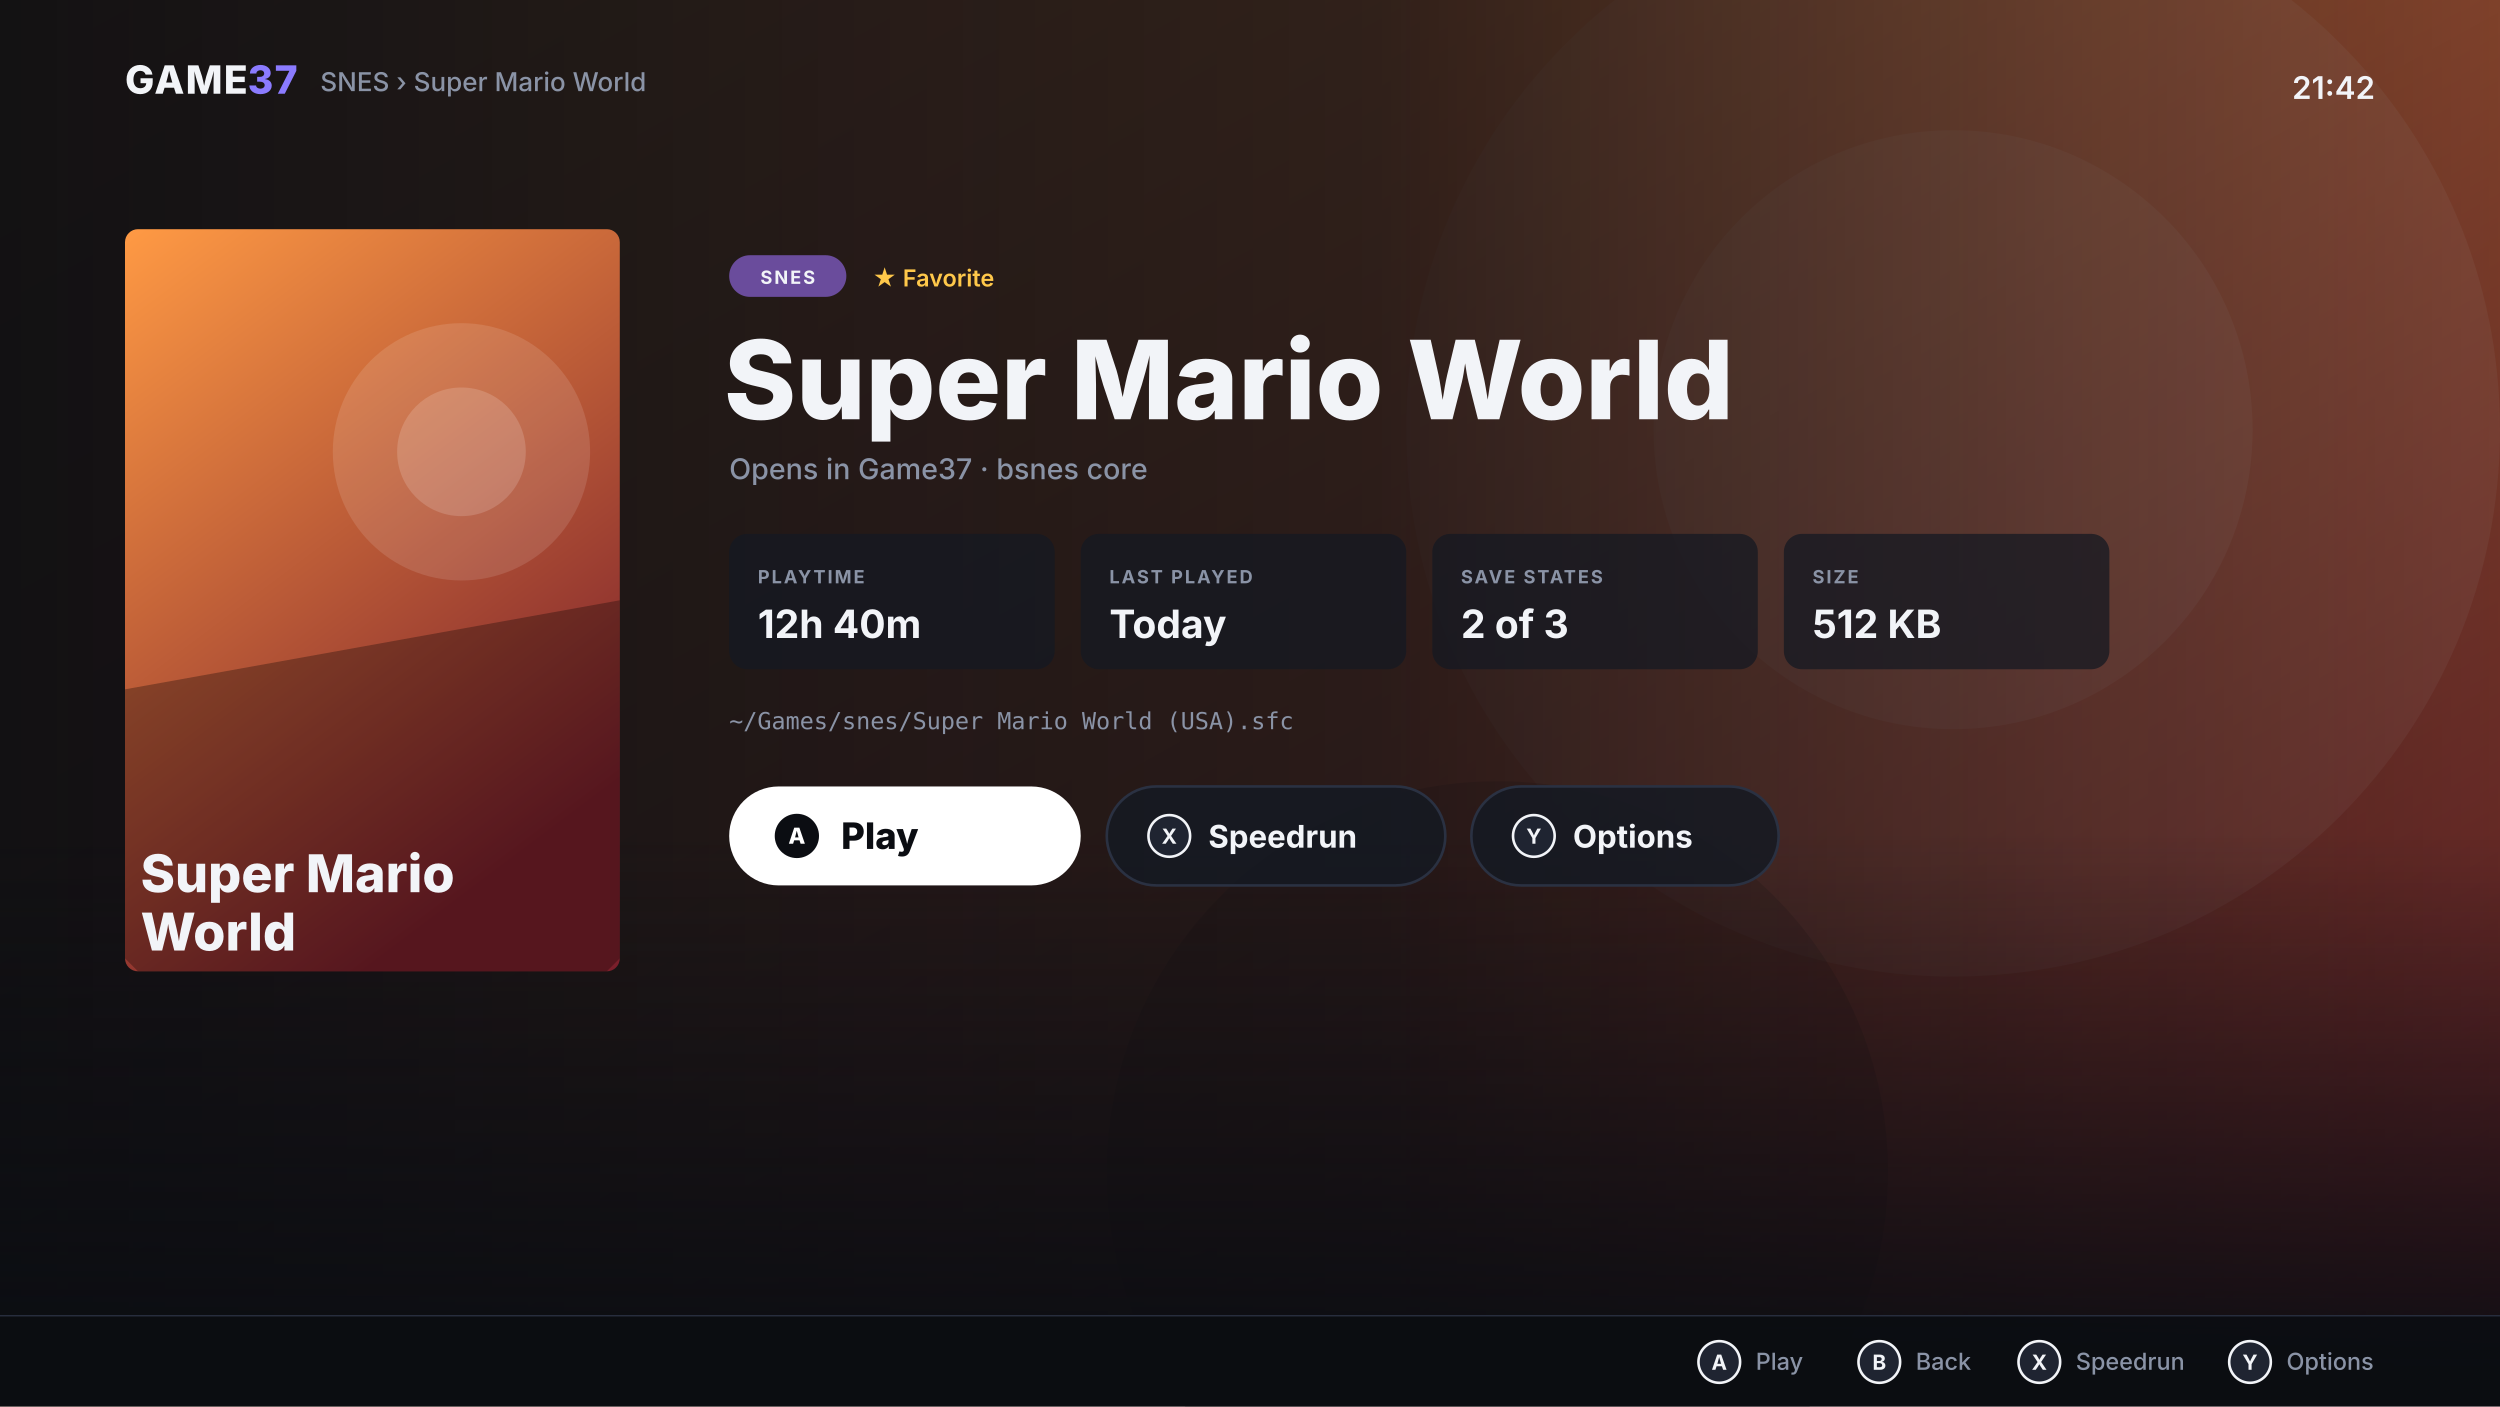
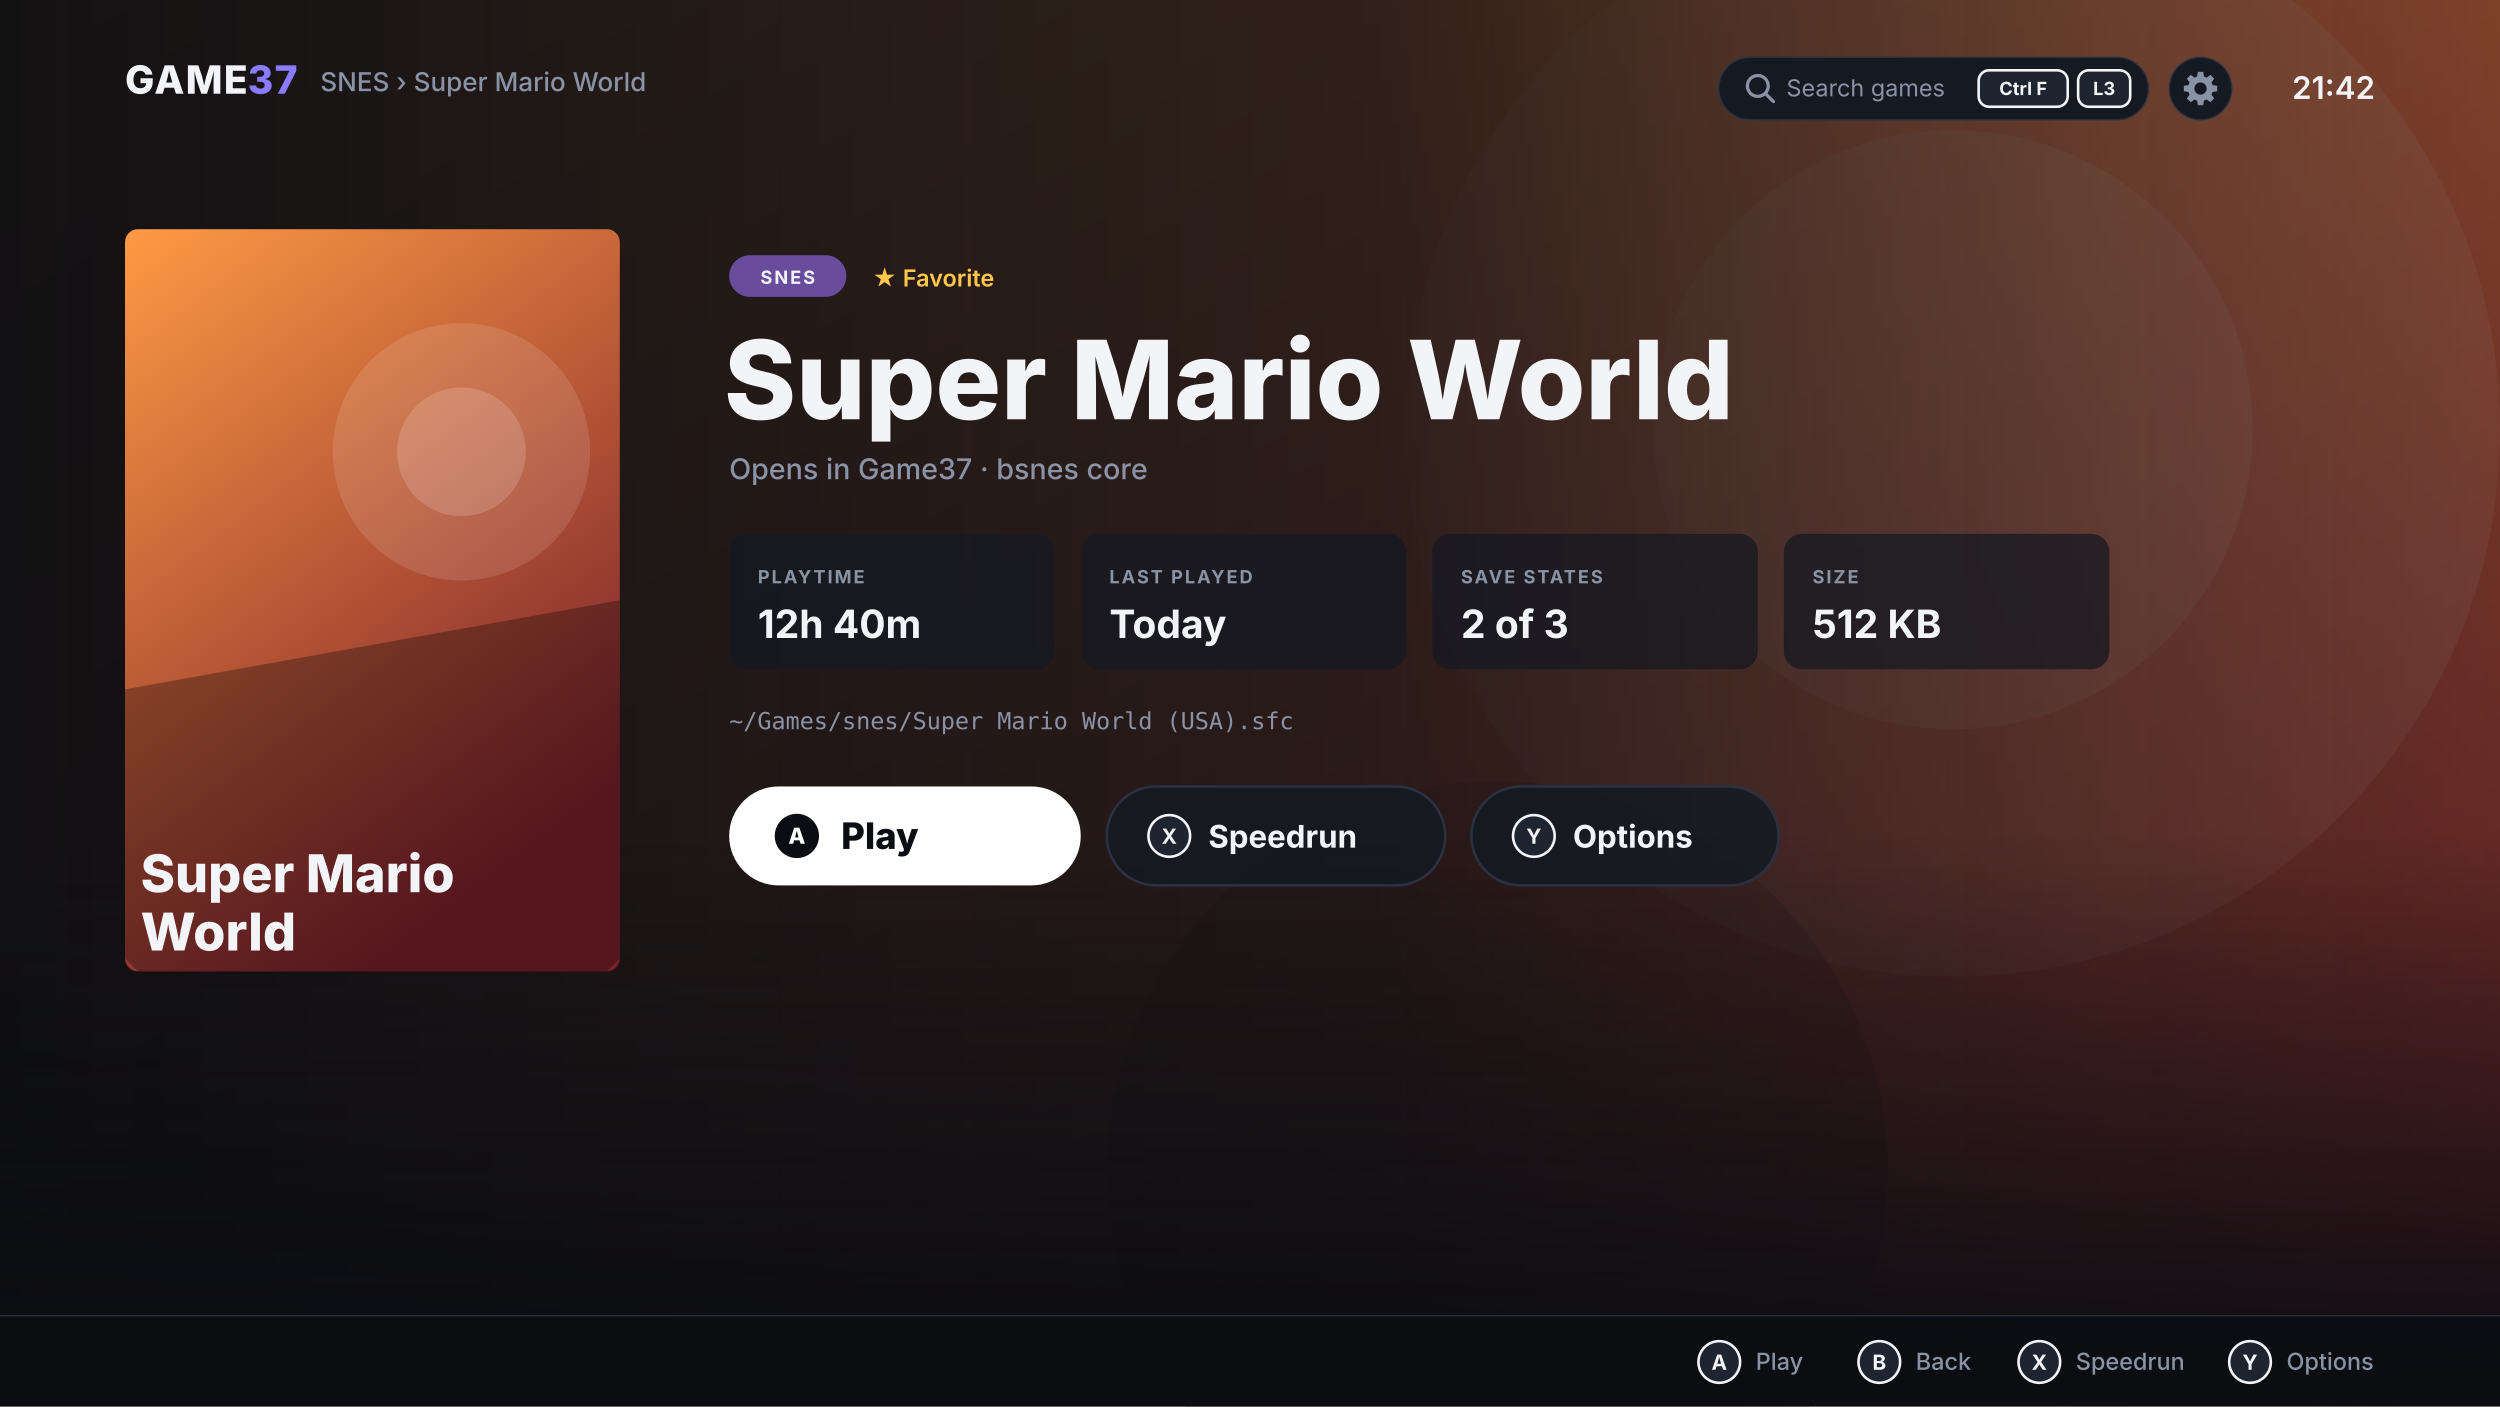
<svg xmlns="http://www.w3.org/2000/svg" width="1920" height="1080" viewBox="0 0 1920 1080">
  <defs>
    <linearGradient id="lg1" x1="0" y1="0" x2="1" y2="1">
      <stop offset="0" stop-color="#FF9A44" stop-opacity="1" />
      <stop offset="1" stop-color="#7A1F2B" stop-opacity="1" />
    </linearGradient>
    <linearGradient id="lg2" x1="0" y1="0" x2="1" y2="0">
      <stop offset="0" stop-color="#0B0D12" stop-opacity="0.97" />
      <stop offset="0.55" stop-color="#0B0D12" stop-opacity="0.82" />
      <stop offset="1" stop-color="#0B0D12" stop-opacity="0.35" />
    </linearGradient>
    <linearGradient id="lg3" x1="0" y1="0" x2="0" y2="1">
      <stop offset="0" stop-color="#0B0D12" stop-opacity="0" />
      <stop offset="1" stop-color="#0B0D12" stop-opacity="1" />
    </linearGradient>
    <linearGradient id="lg4" x1="0" y1="0" x2="0.5" y2="1">
      <stop offset="0" stop-color="#FF9A44" stop-opacity="1" />
      <stop offset="1" stop-color="#7A1F2B" stop-opacity="1" />
    </linearGradient>
  </defs>
  <rect x="0.0" y="0.0" width="1920.0" height="1080.0" rx="0" fill="url(#lg1)" fill-opacity="1" />
  <circle cx="1500.0" cy="330.0" r="420.0" fill="#FFFFFF" fill-opacity="0.08" />
  <circle cx="1500.0" cy="330.0" r="230.0" fill="#FFFFFF" fill-opacity="0.08" />
  <circle cx="1150.0" cy="900.0" r="300.0" fill="#000000" fill-opacity="0.15" />
  <rect x="0.0" y="0.0" width="1920.0" height="1080.0" rx="0" fill="url(#lg2)" fill-opacity="1" />
  <rect x="0.0" y="640.0" width="1920.0" height="440.0" rx="0" fill="url(#lg3)" fill-opacity="1" />
  <text x="96" y="72" font-family="Inter, 'Helvetica Neue', Arial, sans-serif" font-size="30" font-weight="800" fill="#F2F4F8" letter-spacing="1">GAME<tspan fill="#8B7BFF">37</tspan>
  </text>
  <text x="246.0" y="70.0" font-family="Inter, 'Helvetica Neue', Arial, sans-serif" font-size="20" font-weight="500" fill="#8A93A6" fill-opacity="1" text-anchor="start" letter-spacing="0">SNES   ›   Super Mario World</text>
  <text x="1824.0" y="76.0" font-family="Inter, 'Helvetica Neue', Arial, sans-serif" font-size="24" font-weight="600" fill="#F2F4F8" fill-opacity="1" text-anchor="end" letter-spacing="0">21:42</text>
+   <rect x="1320.0" y="44.0" width="330.0" height="48.0" rx="24" fill="#151922" fill-opacity="1" stroke="#2A3142" stroke-width="1" />
+   <circle cx="1350.0" cy="66.0" r="8.0" fill="none" fill-opacity="1" stroke="#8A93A6" stroke-width="2.5" />
+   <line x1="1356" y1="72" x2="1362" y2="78" stroke="#8A93A6" stroke-width="2.5" stroke-linecap="round" />
+   <text x="1372.0" y="74.0" font-family="Inter, 'Helvetica Neue', Arial, sans-serif" font-size="18" font-weight="400" fill="#8A93A6" fill-opacity="1" text-anchor="start" letter-spacing="0">Search games</text>
+   <rect x="1596.0" y="54.0" width="40.0" height="28.0" rx="8" fill="#1F2431" fill-opacity="1" stroke="#F2F4F8" stroke-width="2" />
+   <text x="1616.0" y="73.0" font-family="Inter, 'Helvetica Neue', Arial, sans-serif" font-size="14" font-weight="700" fill="#F2F4F8" fill-opacity="1" text-anchor="middle" letter-spacing="0">L3</text>
+   <rect x="1519.6" y="54.0" width="68.4" height="28.0" rx="8" fill="#1F2431" fill-opacity="1" stroke="#F2F4F8" stroke-width="2" />
+   <text x="1553.8" y="73.0" font-family="Inter, 'Helvetica Neue', Arial, sans-serif" font-size="14" font-weight="700" fill="#F2F4F8" fill-opacity="1" text-anchor="middle" letter-spacing="0">Ctrl F</text>
+   <circle cx="1690.0" cy="68.0" r="24.0" fill="#151922" fill-opacity="1" stroke="#2A3142" stroke-width="1" />
+   <polygon points="1699.3,65.4 1702.8,65.9 1702.8,70.1 1699.3,70.6 1698.4,72.7 1700.5,75.6 1697.6,78.5 1694.7,76.4 1692.6,77.3 1692.1,80.8 1687.9,80.8 1687.4,77.3 1685.3,76.4 1682.4,78.5 1679.5,75.6 1681.6,72.7 1680.7,70.6 1677.2,70.1 1677.2,65.9 1680.7,65.4 1681.6,63.3 1679.5,60.4 1682.4,57.5 1685.3,59.6 1687.4,58.7 1687.9,55.2 1692.1,55.2 1692.6,58.7 1694.7,59.6 1697.6,57.5 1700.5,60.4 1698.4,63.3" fill="#8A93A6" />
+   <circle cx="1690.0" cy="68.0" r="4.7" fill="#151922" fill-opacity="1" />
  <rect x="96.0" y="176.0" width="380.0" height="570.0" rx="10" fill="url(#lg4)" fill-opacity="1" />
  <circle cx="354.4" cy="347.0" r="98.8" fill="#FFFFFF" fill-opacity="0.12" />
  <circle cx="354.4" cy="347.0" r="49.4" fill="#FFFFFF" fill-opacity="0.16" />
  <polygon points="96,529.4 476,461.0 476,736.0 466,746.0 106,746.0 96,736.0" fill="#000000" fill-opacity=".3" />
  <text x="108.0" y="685.2" font-family="Inter, 'Helvetica Neue', Arial, sans-serif" font-size="40" font-weight="800" fill="#F2F4F8" fill-opacity="1" text-anchor="start" letter-spacing="0">Super Mario</text>
  <text x="108.0" y="730.0" font-family="Inter, 'Helvetica Neue', Arial, sans-serif" font-size="40" font-weight="800" fill="#F2F4F8" fill-opacity="1" text-anchor="start" letter-spacing="0">World</text>
  <rect x="560.0" y="196.0" width="90.0" height="32.0" rx="16" fill="#6A4C9C" fill-opacity="1" />
  <text x="605.0" y="218.0" font-family="Inter, 'Helvetica Neue', Arial, sans-serif" font-size="14" font-weight="700" fill="#F2F4F8" fill-opacity="1" text-anchor="middle" letter-spacing="1.5">SNES</text>
  <text x="670.0" y="220.0" font-family="Inter, 'Helvetica Neue', Arial, sans-serif" font-size="18" font-weight="600" fill="#FFC84A" fill-opacity="1" text-anchor="start" letter-spacing="0">★  Favorite</text>
  <text x="556.0" y="322.0" font-family="Inter, 'Helvetica Neue', Arial, sans-serif" font-size="84" font-weight="800" fill="#F2F4F8" fill-opacity="1" text-anchor="start" letter-spacing="0">Super Mario World</text>
  <text x="560.0" y="368.0" font-family="Inter, 'Helvetica Neue', Arial, sans-serif" font-size="22" font-weight="500" fill="#8A93A6" fill-opacity="1" text-anchor="start" letter-spacing="0">Opens in Game37 · bsnes core</text>
  <rect x="560.0" y="410.0" width="250.0" height="104.0" rx="14" fill="#151922" fill-opacity="0.75" />
  <text x="582.0" y="448.0" font-family="Inter, 'Helvetica Neue', Arial, sans-serif" font-size="14" font-weight="700" fill="#8A93A6" fill-opacity="1" text-anchor="start" letter-spacing="1.5">PLAYTIME</text>
  <text x="582.0" y="490.0" font-family="Inter, 'Helvetica Neue', Arial, sans-serif" font-size="30" font-weight="700" fill="#F2F4F8" fill-opacity="1" text-anchor="start" letter-spacing="0">12h 40m</text>
  <rect x="830.0" y="410.0" width="250.0" height="104.0" rx="14" fill="#151922" fill-opacity="0.75" />
  <text x="852.0" y="448.0" font-family="Inter, 'Helvetica Neue', Arial, sans-serif" font-size="14" font-weight="700" fill="#8A93A6" fill-opacity="1" text-anchor="start" letter-spacing="1.5">LAST PLAYED</text>
  <text x="852.0" y="490.0" font-family="Inter, 'Helvetica Neue', Arial, sans-serif" font-size="30" font-weight="700" fill="#F2F4F8" fill-opacity="1" text-anchor="start" letter-spacing="0">Today</text>
  <rect x="1100.0" y="410.0" width="250.0" height="104.0" rx="14" fill="#151922" fill-opacity="0.75" />
  <text x="1122.0" y="448.0" font-family="Inter, 'Helvetica Neue', Arial, sans-serif" font-size="14" font-weight="700" fill="#8A93A6" fill-opacity="1" text-anchor="start" letter-spacing="1.5">SAVE STATES</text>
  <text x="1122.0" y="490.0" font-family="Inter, 'Helvetica Neue', Arial, sans-serif" font-size="30" font-weight="700" fill="#F2F4F8" fill-opacity="1" text-anchor="start" letter-spacing="0">2 of 3</text>
  <rect x="1370.0" y="410.0" width="250.0" height="104.0" rx="14" fill="#151922" fill-opacity="0.75" />
  <text x="1392.0" y="448.0" font-family="Inter, 'Helvetica Neue', Arial, sans-serif" font-size="14" font-weight="700" fill="#8A93A6" fill-opacity="1" text-anchor="start" letter-spacing="1.5">SIZE</text>
  <text x="1392.0" y="490.0" font-family="Inter, 'Helvetica Neue', Arial, sans-serif" font-size="30" font-weight="700" fill="#F2F4F8" fill-opacity="1" text-anchor="start" letter-spacing="0">512 KB</text>
  <text x="560.0" y="560.0" font-family="'JetBrains Mono', 'DejaVu Sans Mono', monospace" font-size="18" font-weight="400" fill="#8A93A6" fill-opacity="1" text-anchor="start" letter-spacing="0">~/Games/snes/Super Mario World (USA).sfc</text>
  <rect x="560.0" y="604.0" width="270.0" height="76.0" rx="38" fill="#FFFFFF" fill-opacity="1" />
  <circle cx="612.0" cy="642.0" r="17.0" fill="#0B0D12" fill-opacity="1" />
  <text x="612.0" y="648.0" font-family="Inter, 'Helvetica Neue', Arial, sans-serif" font-size="17" font-weight="800" fill="#FFFFFF" fill-opacity="1" text-anchor="middle" letter-spacing="0">A</text>
  <text x="646.0" y="652.0" font-family="Inter, 'Helvetica Neue', Arial, sans-serif" font-size="28" font-weight="800" fill="#0B0D12" fill-opacity="1" text-anchor="start" letter-spacing="0">Play</text>
  <rect x="850.0" y="604.0" width="260.0" height="76.0" rx="38" fill="#151922" fill-opacity="0.85" stroke="#2A3142" stroke-width="2" />
  <circle cx="898.0" cy="642.0" r="16.0" fill="#1F2431" fill-opacity="1" stroke="#F2F4F8" stroke-width="2" />
  <text x="898.0" y="648.0" font-family="Inter, 'Helvetica Neue', Arial, sans-serif" font-size="16" font-weight="700" fill="#F2F4F8" fill-opacity="1" text-anchor="middle" letter-spacing="0">X</text>
  <text x="928.0" y="651.0" font-family="Inter, 'Helvetica Neue', Arial, sans-serif" font-size="24" font-weight="700" fill="#F2F4F8" fill-opacity="1" text-anchor="start" letter-spacing="0">Speedrun</text>
  <rect x="1130.0" y="604.0" width="236.0" height="76.0" rx="38" fill="#151922" fill-opacity="0.85" stroke="#2A3142" stroke-width="2" />
  <circle cx="1178.0" cy="642.0" r="16.0" fill="#1F2431" fill-opacity="1" stroke="#F2F4F8" stroke-width="2" />
  <text x="1178.0" y="648.0" font-family="Inter, 'Helvetica Neue', Arial, sans-serif" font-size="16" font-weight="700" fill="#F2F4F8" fill-opacity="1" text-anchor="middle" letter-spacing="0">Y</text>
  <text x="1208.0" y="651.0" font-family="Inter, 'Helvetica Neue', Arial, sans-serif" font-size="24" font-weight="700" fill="#F2F4F8" fill-opacity="1" text-anchor="start" letter-spacing="0">Options</text>
  <rect x="0.0" y="1010.0" width="1920.0" height="70.0" rx="0" fill="#0B0D12" fill-opacity="0.92" />
  <rect x="0.0" y="1010.0" width="1920.0" height="1.0" rx="0" fill="#2A3142" fill-opacity="1" />
  <text x="1756.0" y="1052.0" font-family="Inter, 'Helvetica Neue', Arial, sans-serif" font-size="18" font-weight="500" fill="#8A93A6" fill-opacity="1" text-anchor="start" letter-spacing="0">Options</text>
  <circle cx="1728.0" cy="1046.0" r="16.0" fill="#1F2431" fill-opacity="1" stroke="#F2F4F8" stroke-width="2" />
  <text x="1728.0" y="1052.0" font-family="Inter, 'Helvetica Neue', Arial, sans-serif" font-size="16" font-weight="700" fill="#F2F4F8" fill-opacity="1" text-anchor="middle" letter-spacing="0">Y</text>
  <text x="1594.2" y="1052.0" font-family="Inter, 'Helvetica Neue', Arial, sans-serif" font-size="18" font-weight="500" fill="#8A93A6" fill-opacity="1" text-anchor="start" letter-spacing="0">Speedrun</text>
  <circle cx="1566.2" cy="1046.0" r="16.0" fill="#1F2431" fill-opacity="1" stroke="#F2F4F8" stroke-width="2" />
  <text x="1566.2" y="1052.0" font-family="Inter, 'Helvetica Neue', Arial, sans-serif" font-size="16" font-weight="700" fill="#F2F4F8" fill-opacity="1" text-anchor="middle" letter-spacing="0">X</text>
  <text x="1471.3" y="1052.0" font-family="Inter, 'Helvetica Neue', Arial, sans-serif" font-size="18" font-weight="500" fill="#8A93A6" fill-opacity="1" text-anchor="start" letter-spacing="0">Back</text>
  <circle cx="1443.3" cy="1046.0" r="16.0" fill="#1F2431" fill-opacity="1" stroke="#F2F4F8" stroke-width="2" />
  <text x="1443.3" y="1052.0" font-family="Inter, 'Helvetica Neue', Arial, sans-serif" font-size="16" font-weight="700" fill="#F2F4F8" fill-opacity="1" text-anchor="middle" letter-spacing="0">B</text>
  <text x="1348.4" y="1052.0" font-family="Inter, 'Helvetica Neue', Arial, sans-serif" font-size="18" font-weight="500" fill="#8A93A6" fill-opacity="1" text-anchor="start" letter-spacing="0">Play</text>
  <circle cx="1320.4" cy="1046.0" r="16.0" fill="#1F2431" fill-opacity="1" stroke="#F2F4F8" stroke-width="2" />
  <text x="1320.4" y="1052.0" font-family="Inter, 'Helvetica Neue', Arial, sans-serif" font-size="16" font-weight="700" fill="#F2F4F8" fill-opacity="1" text-anchor="middle" letter-spacing="0">A</text>
</svg>
